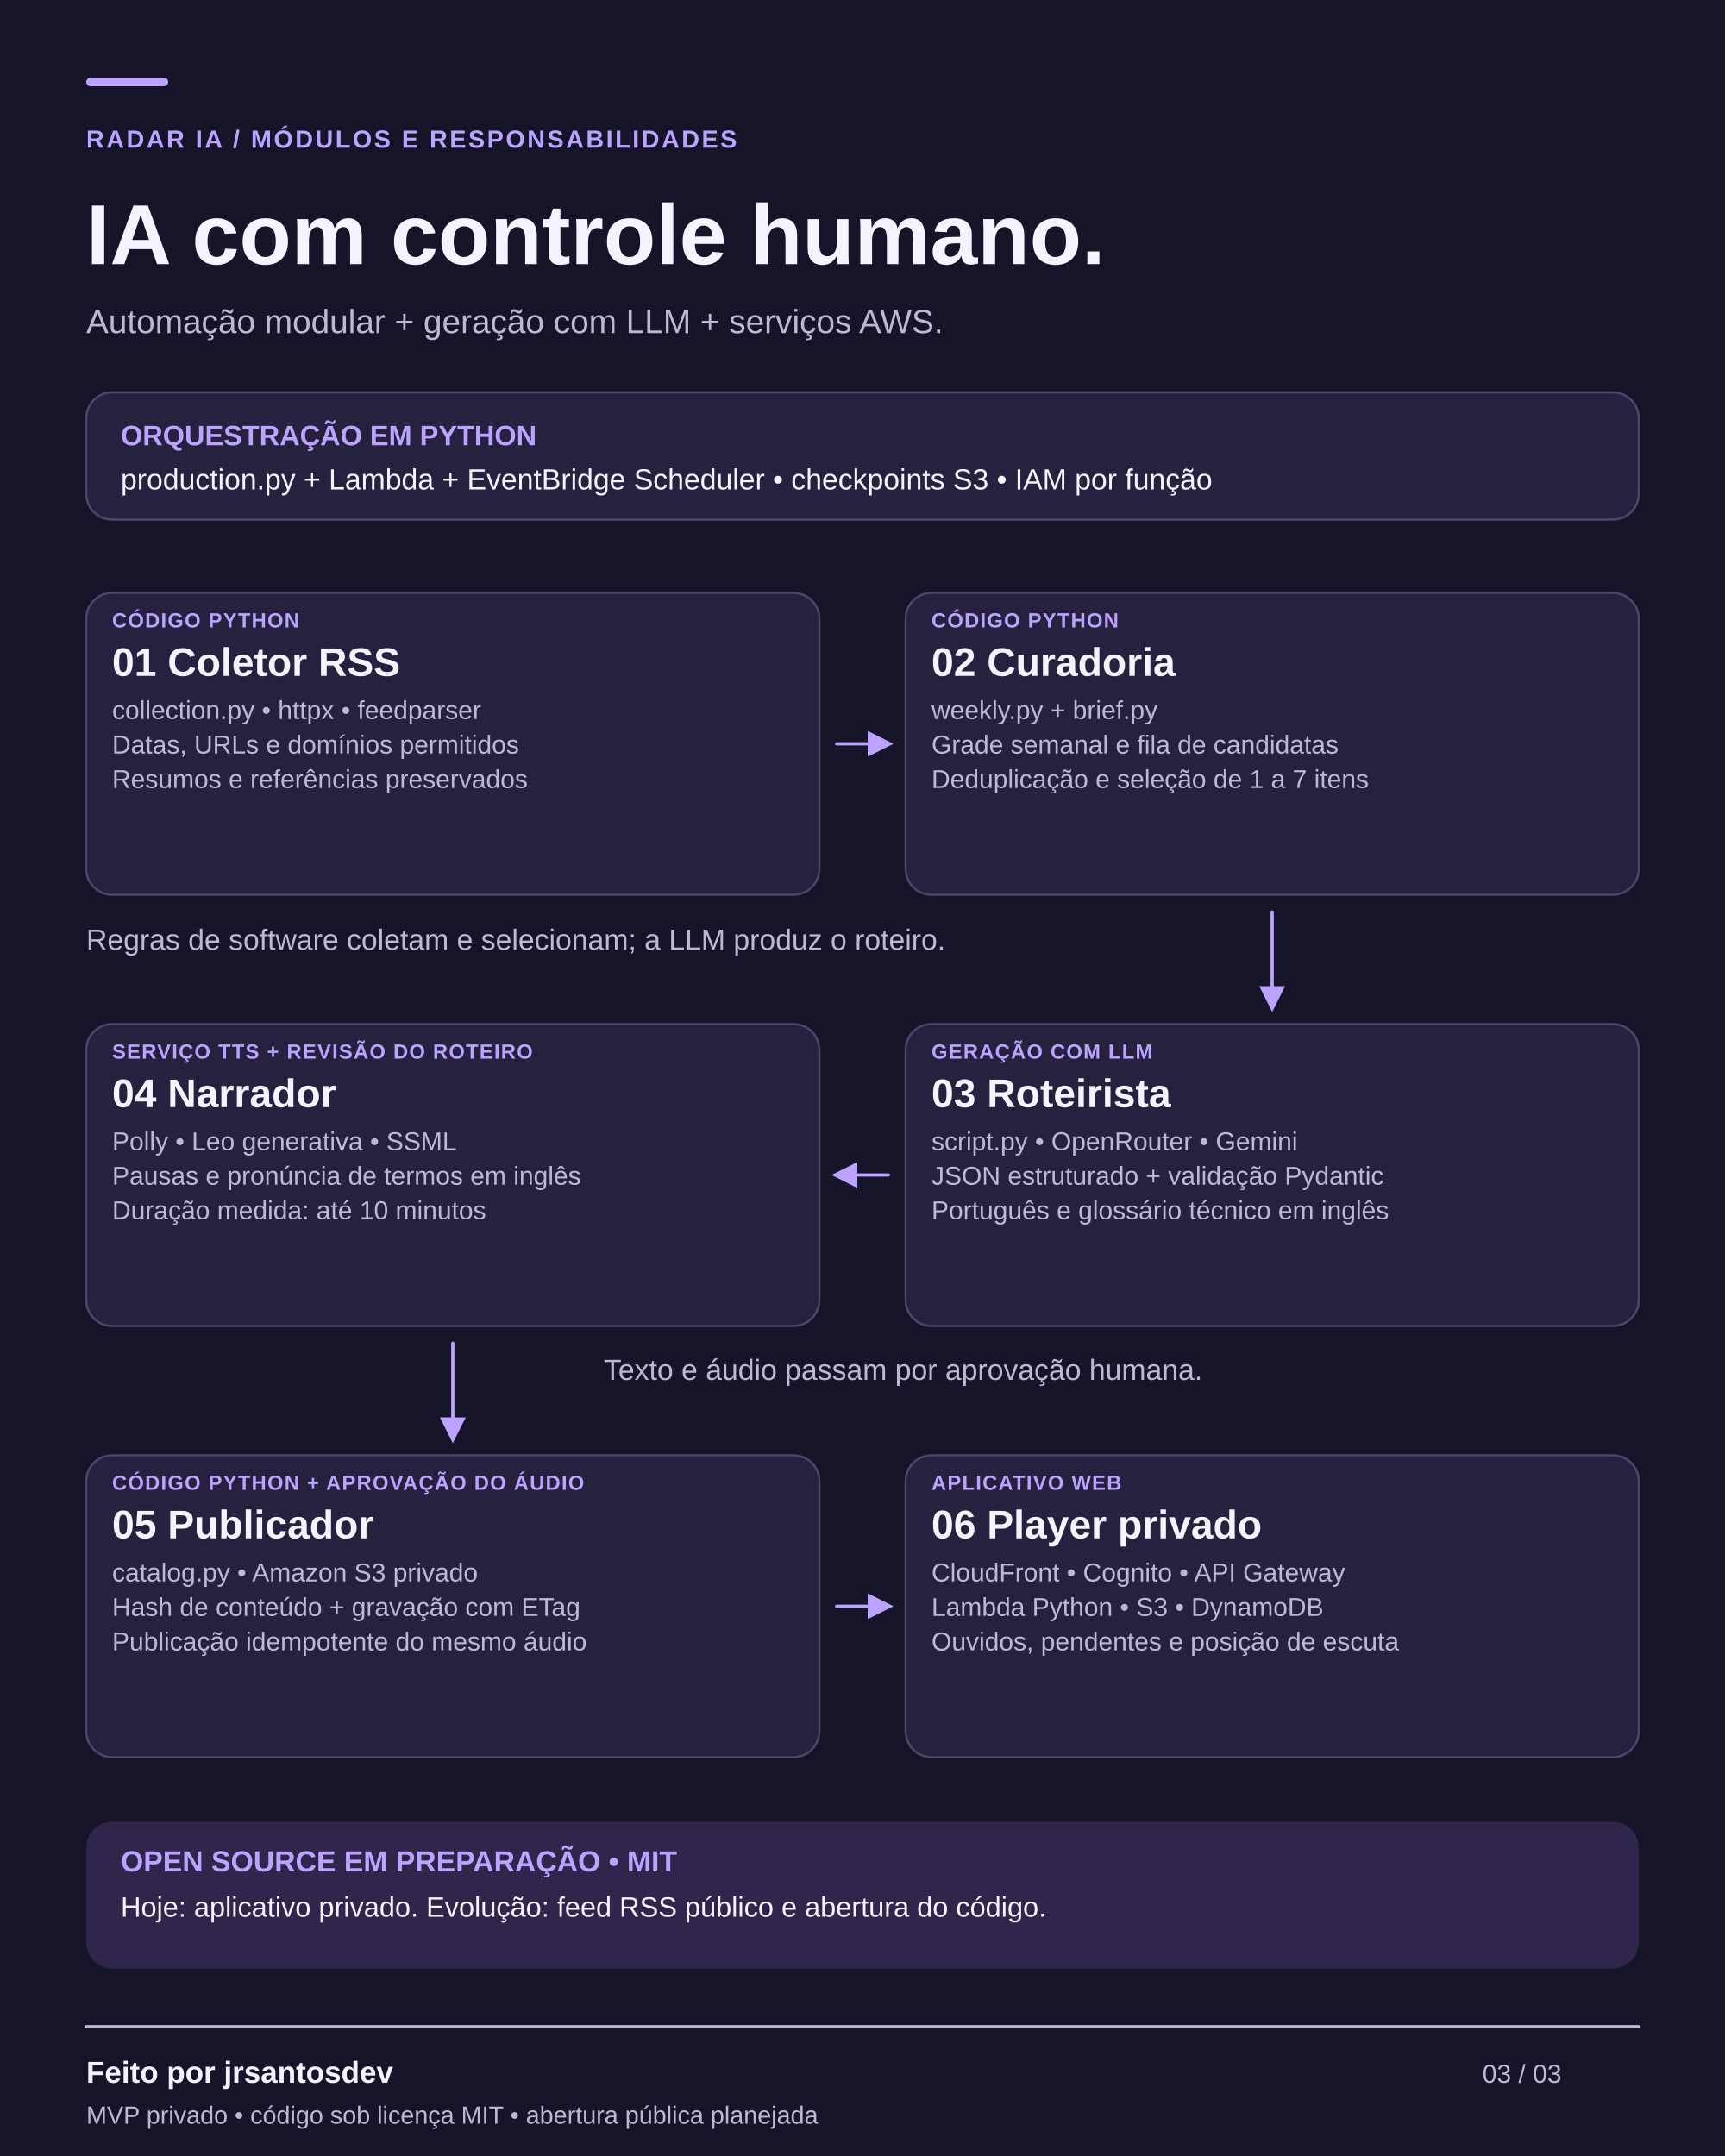
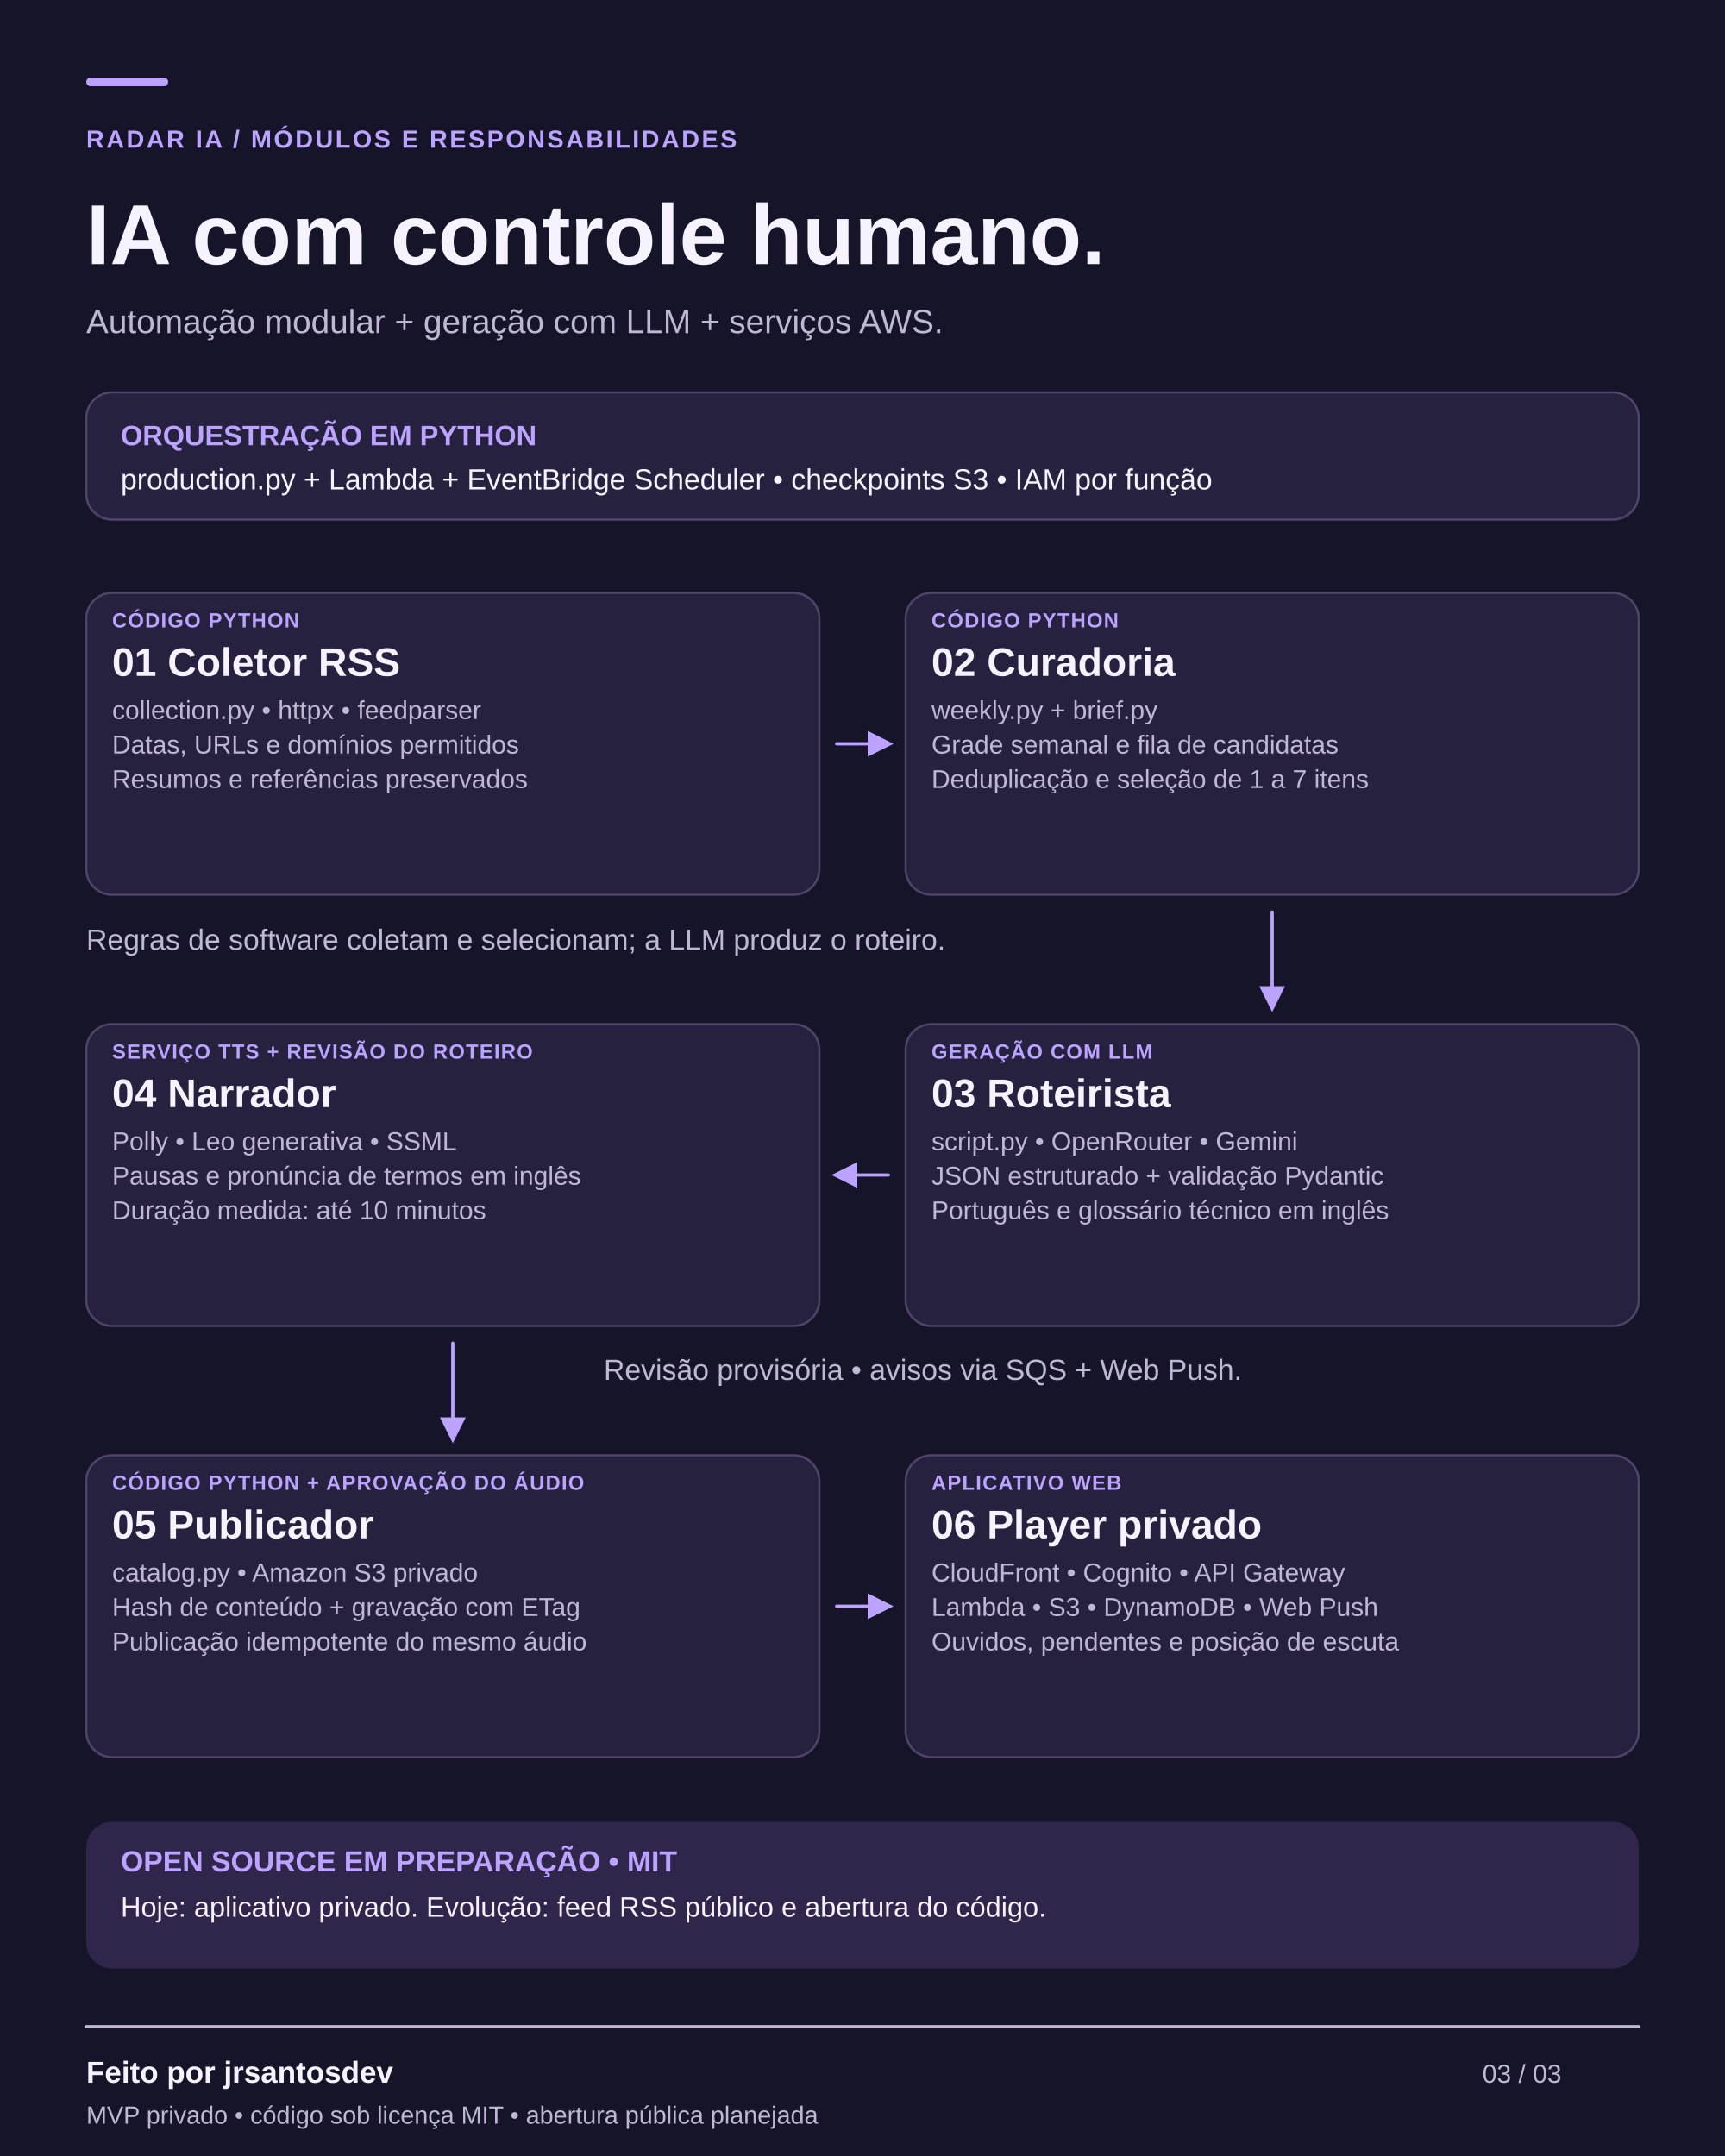
<svg xmlns="http://www.w3.org/2000/svg" width="1600" height="2000" viewBox="0 0 1600 2000" role="img">
  <defs>
    <marker id="arrow" viewBox="0 0 10 10" refX="8" refY="5" markerWidth="8" markerHeight="8" orient="auto-start-reverse">
      <path d="M 0 0 L 10 5 L 0 10 z" fill="#BBA3FF" />
    </marker>
  </defs>
  <rect width="1600" height="2000" fill="#161428" />
  <g font-family="Segoe UI, Arial, sans-serif">
    <rect x="80" y="72" width="76" height="8" rx="4" fill="#BBA3FF" stroke="none" stroke-width="2" />
    <text x="80" y="137" fill="#BBA3FF" font-size="23" font-weight="700" letter-spacing="2">RADAR IA  /  MÓDULOS E RESPONSABILIDADES</text>
    <text x="80" y="245" fill="#F6F3FF" font-size="79" font-weight="700" letter-spacing="0">IA com controle humano.</text>
    <text x="80" y="309" fill="#BFB8D4" font-size="31" font-weight="400" letter-spacing="0">Automação modular + geração com LLM + serviços AWS.</text>
    <rect x="80" y="364" width="1440" height="118" rx="24" fill="#26213E" stroke="#53446E" stroke-width="2" />
    <text x="112" y="413" fill="#BBA3FF" font-size="26" font-weight="700" letter-spacing="0">ORQUESTRAÇÃO EM PYTHON</text>
    <text x="112" y="454" fill="#F6F3FF" font-size="27" font-weight="400" letter-spacing="0">production.py + Lambda + EventBridge Scheduler • checkpoints S3 • IAM por função</text>
    <rect x="80" y="550" width="680" height="280" rx="24" fill="#26213E" stroke="#51446B" stroke-width="2" />
    <text x="104" y="582" fill="#BBA3FF" font-size="19" font-weight="700" letter-spacing="1">CÓDIGO PYTHON</text>
    <text x="104" y="627" fill="#F6F3FF" font-size="37" font-weight="650" letter-spacing="0">01  Coletor RSS</text>
    <text x="104" y="667" fill="#BFB8D4" font-size="24" font-weight="400" letter-spacing="0">collection.py • httpx • feedparser</text>
    <text x="104" y="699" fill="#BFB8D4" font-size="24" font-weight="400" letter-spacing="0">Datas, URLs e domínios permitidos</text>
    <text x="104" y="731" fill="#BFB8D4" font-size="24" font-weight="400" letter-spacing="0">Resumos e referências preservados</text>
    <rect x="840" y="550" width="680" height="280" rx="24" fill="#26213E" stroke="#51446B" stroke-width="2" />
    <text x="864" y="582" fill="#BBA3FF" font-size="19" font-weight="700" letter-spacing="1">CÓDIGO PYTHON</text>
    <text x="864" y="627" fill="#F6F3FF" font-size="37" font-weight="650" letter-spacing="0">02  Curadoria</text>
    <text x="864" y="667" fill="#BFB8D4" font-size="24" font-weight="400" letter-spacing="0">weekly.py + brief.py</text>
    <text x="864" y="699" fill="#BFB8D4" font-size="24" font-weight="400" letter-spacing="0">Grade semanal e fila de candidatas</text>
    <text x="864" y="731" fill="#BFB8D4" font-size="24" font-weight="400" letter-spacing="0">Deduplicação e seleção de 1 a 7 itens</text>
    <rect x="840" y="950" width="680" height="280" rx="24" fill="#26213E" stroke="#51446B" stroke-width="2" />
    <text x="864" y="982" fill="#BBA3FF" font-size="19" font-weight="700" letter-spacing="1">GERAÇÃO COM LLM</text>
    <text x="864" y="1027" fill="#F6F3FF" font-size="37" font-weight="650" letter-spacing="0">03  Roteirista</text>
    <text x="864" y="1067" fill="#BFB8D4" font-size="24" font-weight="400" letter-spacing="0">script.py • OpenRouter • Gemini</text>
    <text x="864" y="1099" fill="#BFB8D4" font-size="24" font-weight="400" letter-spacing="0">JSON estruturado + validação Pydantic</text>
    <text x="864" y="1131" fill="#BFB8D4" font-size="24" font-weight="400" letter-spacing="0">Português e glossário técnico em inglês</text>
    <rect x="80" y="950" width="680" height="280" rx="24" fill="#26213E" stroke="#51446B" stroke-width="2" />
    <text x="104" y="982" fill="#BBA3FF" font-size="19" font-weight="700" letter-spacing="1">SERVIÇO TTS + REVISÃO DO ROTEIRO</text>
    <text x="104" y="1027" fill="#F6F3FF" font-size="37" font-weight="650" letter-spacing="0">04  Narrador</text>
    <text x="104" y="1067" fill="#BFB8D4" font-size="24" font-weight="400" letter-spacing="0">Polly • Leo generativa • SSML</text>
    <text x="104" y="1099" fill="#BFB8D4" font-size="24" font-weight="400" letter-spacing="0">Pausas e pronúncia de termos em inglês</text>
    <text x="104" y="1131" fill="#BFB8D4" font-size="24" font-weight="400" letter-spacing="0">Duração medida: até 10 minutos</text>
    <rect x="80" y="1350" width="680" height="280" rx="24" fill="#26213E" stroke="#51446B" stroke-width="2" />
    <text x="104" y="1382" fill="#BBA3FF" font-size="19" font-weight="700" letter-spacing="1">CÓDIGO PYTHON + APROVAÇÃO DO ÁUDIO</text>
    <text x="104" y="1427" fill="#F6F3FF" font-size="37" font-weight="650" letter-spacing="0">05  Publicador</text>
    <text x="104" y="1467" fill="#BFB8D4" font-size="24" font-weight="400" letter-spacing="0">catalog.py • Amazon S3 privado</text>
    <text x="104" y="1499" fill="#BFB8D4" font-size="24" font-weight="400" letter-spacing="0">Hash de conteúdo + gravação com ETag</text>
    <text x="104" y="1531" fill="#BFB8D4" font-size="24" font-weight="400" letter-spacing="0">Publicação idempotente do mesmo áudio</text>
    <rect x="840" y="1350" width="680" height="280" rx="24" fill="#26213E" stroke="#51446B" stroke-width="2" />
    <text x="864" y="1382" fill="#BBA3FF" font-size="19" font-weight="700" letter-spacing="1">APLICATIVO WEB</text>
    <text x="864" y="1427" fill="#F6F3FF" font-size="37" font-weight="650" letter-spacing="0">06  Player privado</text>
    <text x="864" y="1467" fill="#BFB8D4" font-size="24" font-weight="400" letter-spacing="0">CloudFront • Cognito • API Gateway</text>
-     <text x="864" y="1499" fill="#BFB8D4" font-size="24" font-weight="400" letter-spacing="0">Lambda Python • S3 • DynamoDB</text>
+     <text x="864" y="1499" fill="#BFB8D4" font-size="24" font-weight="400" letter-spacing="0">Lambda • S3 • DynamoDB • Web Push</text>
    <text x="864" y="1531" fill="#BFB8D4" font-size="24" font-weight="400" letter-spacing="0">Ouvidos, pendentes e posição de escuta</text>
    <path d="M 776 690 H 824" fill="none" stroke="#BBA3FF" stroke-width="3" stroke-linecap="round" stroke-linejoin="round" marker-end="url(#arrow)" />
    <path d="M 1180 846 V 934" fill="none" stroke="#BBA3FF" stroke-width="3" stroke-linecap="round" stroke-linejoin="round" marker-end="url(#arrow)" />
    <path d="M 824 1090 H 776" fill="none" stroke="#BBA3FF" stroke-width="3" stroke-linecap="round" stroke-linejoin="round" marker-end="url(#arrow)" />
    <path d="M 420 1246 V 1334" fill="none" stroke="#BBA3FF" stroke-width="3" stroke-linecap="round" stroke-linejoin="round" marker-end="url(#arrow)" />
    <path d="M 776 1490 H 824" fill="none" stroke="#BBA3FF" stroke-width="3" stroke-linecap="round" stroke-linejoin="round" marker-end="url(#arrow)" />
    <text x="80" y="881" fill="#BFB8D4" font-size="27" font-weight="400" letter-spacing="0">Regras de software coletam e selecionam; a LLM produz o roteiro.</text>
-     <text x="560" y="1280" fill="#BFB8D4" font-size="27" font-weight="400" letter-spacing="0">Texto e áudio passam por aprovação humana.</text>
+     <text x="560" y="1280" fill="#BFB8D4" font-size="27" font-weight="400" letter-spacing="0">Revisão provisória • avisos via SQS + Web Push.</text>
    <rect x="80" y="1690" width="1440" height="136" rx="24" fill="#30264B" stroke="none" stroke-width="2" />
    <text x="112" y="1736" fill="#BBA3FF" font-size="27" font-weight="700" letter-spacing="0">OPEN SOURCE EM PREPARAÇÃO • MIT</text>
    <text x="112" y="1778" fill="#F6F3FF" font-size="26" font-weight="400" letter-spacing="0">Hoje: aplicativo privado. Evolução: feed RSS público e abertura do código.</text>
    <path d="M 80 1880 H 1520" fill="none" stroke="#BFB8D4" stroke-width="3" stroke-linecap="round" stroke-linejoin="round" />
    <text x="80" y="1932" fill="#F6F3FF" font-size="28" font-weight="650" letter-spacing="0">Feito por jrsantosdev</text>
    <text x="80" y="1970" fill="#BFB8D4" font-size="23" font-weight="400" letter-spacing="0">MVP privado • código sob licença MIT • abertura pública planejada</text>
    <text x="1375" y="1932" fill="#BFB8D4" font-size="24" font-weight="400" letter-spacing="0">03 / 03</text>
  </g>
</svg>
